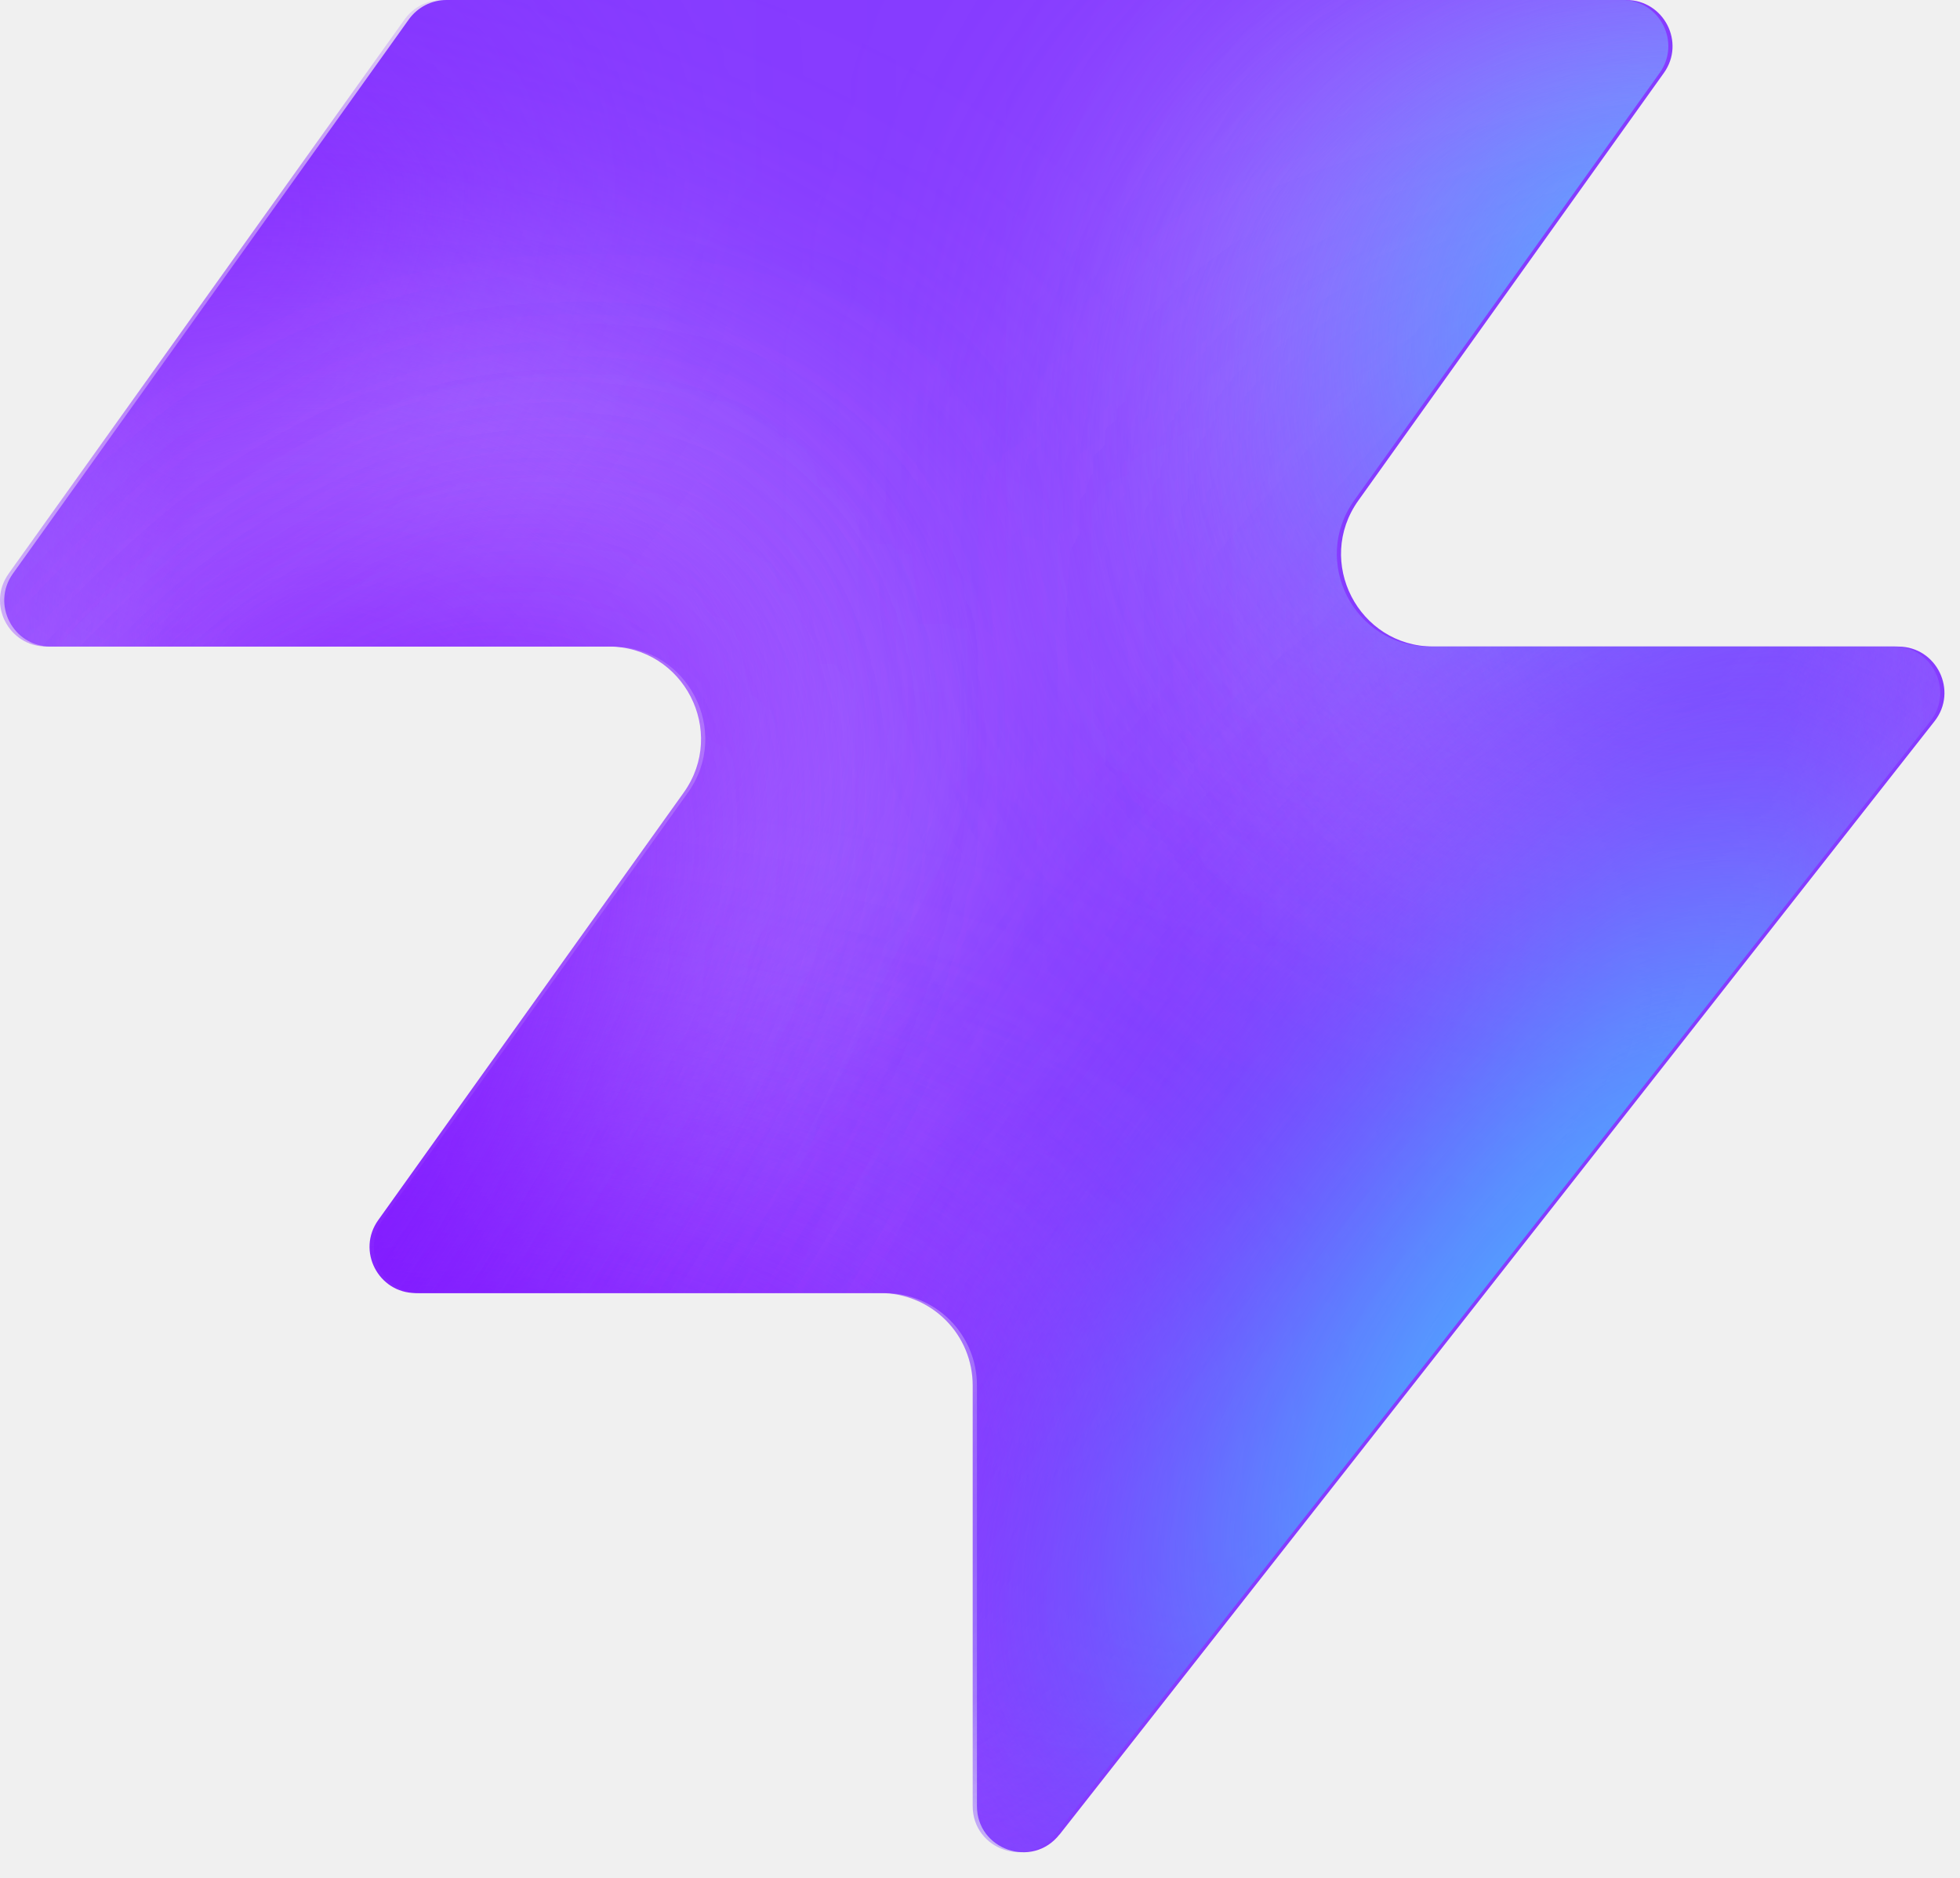
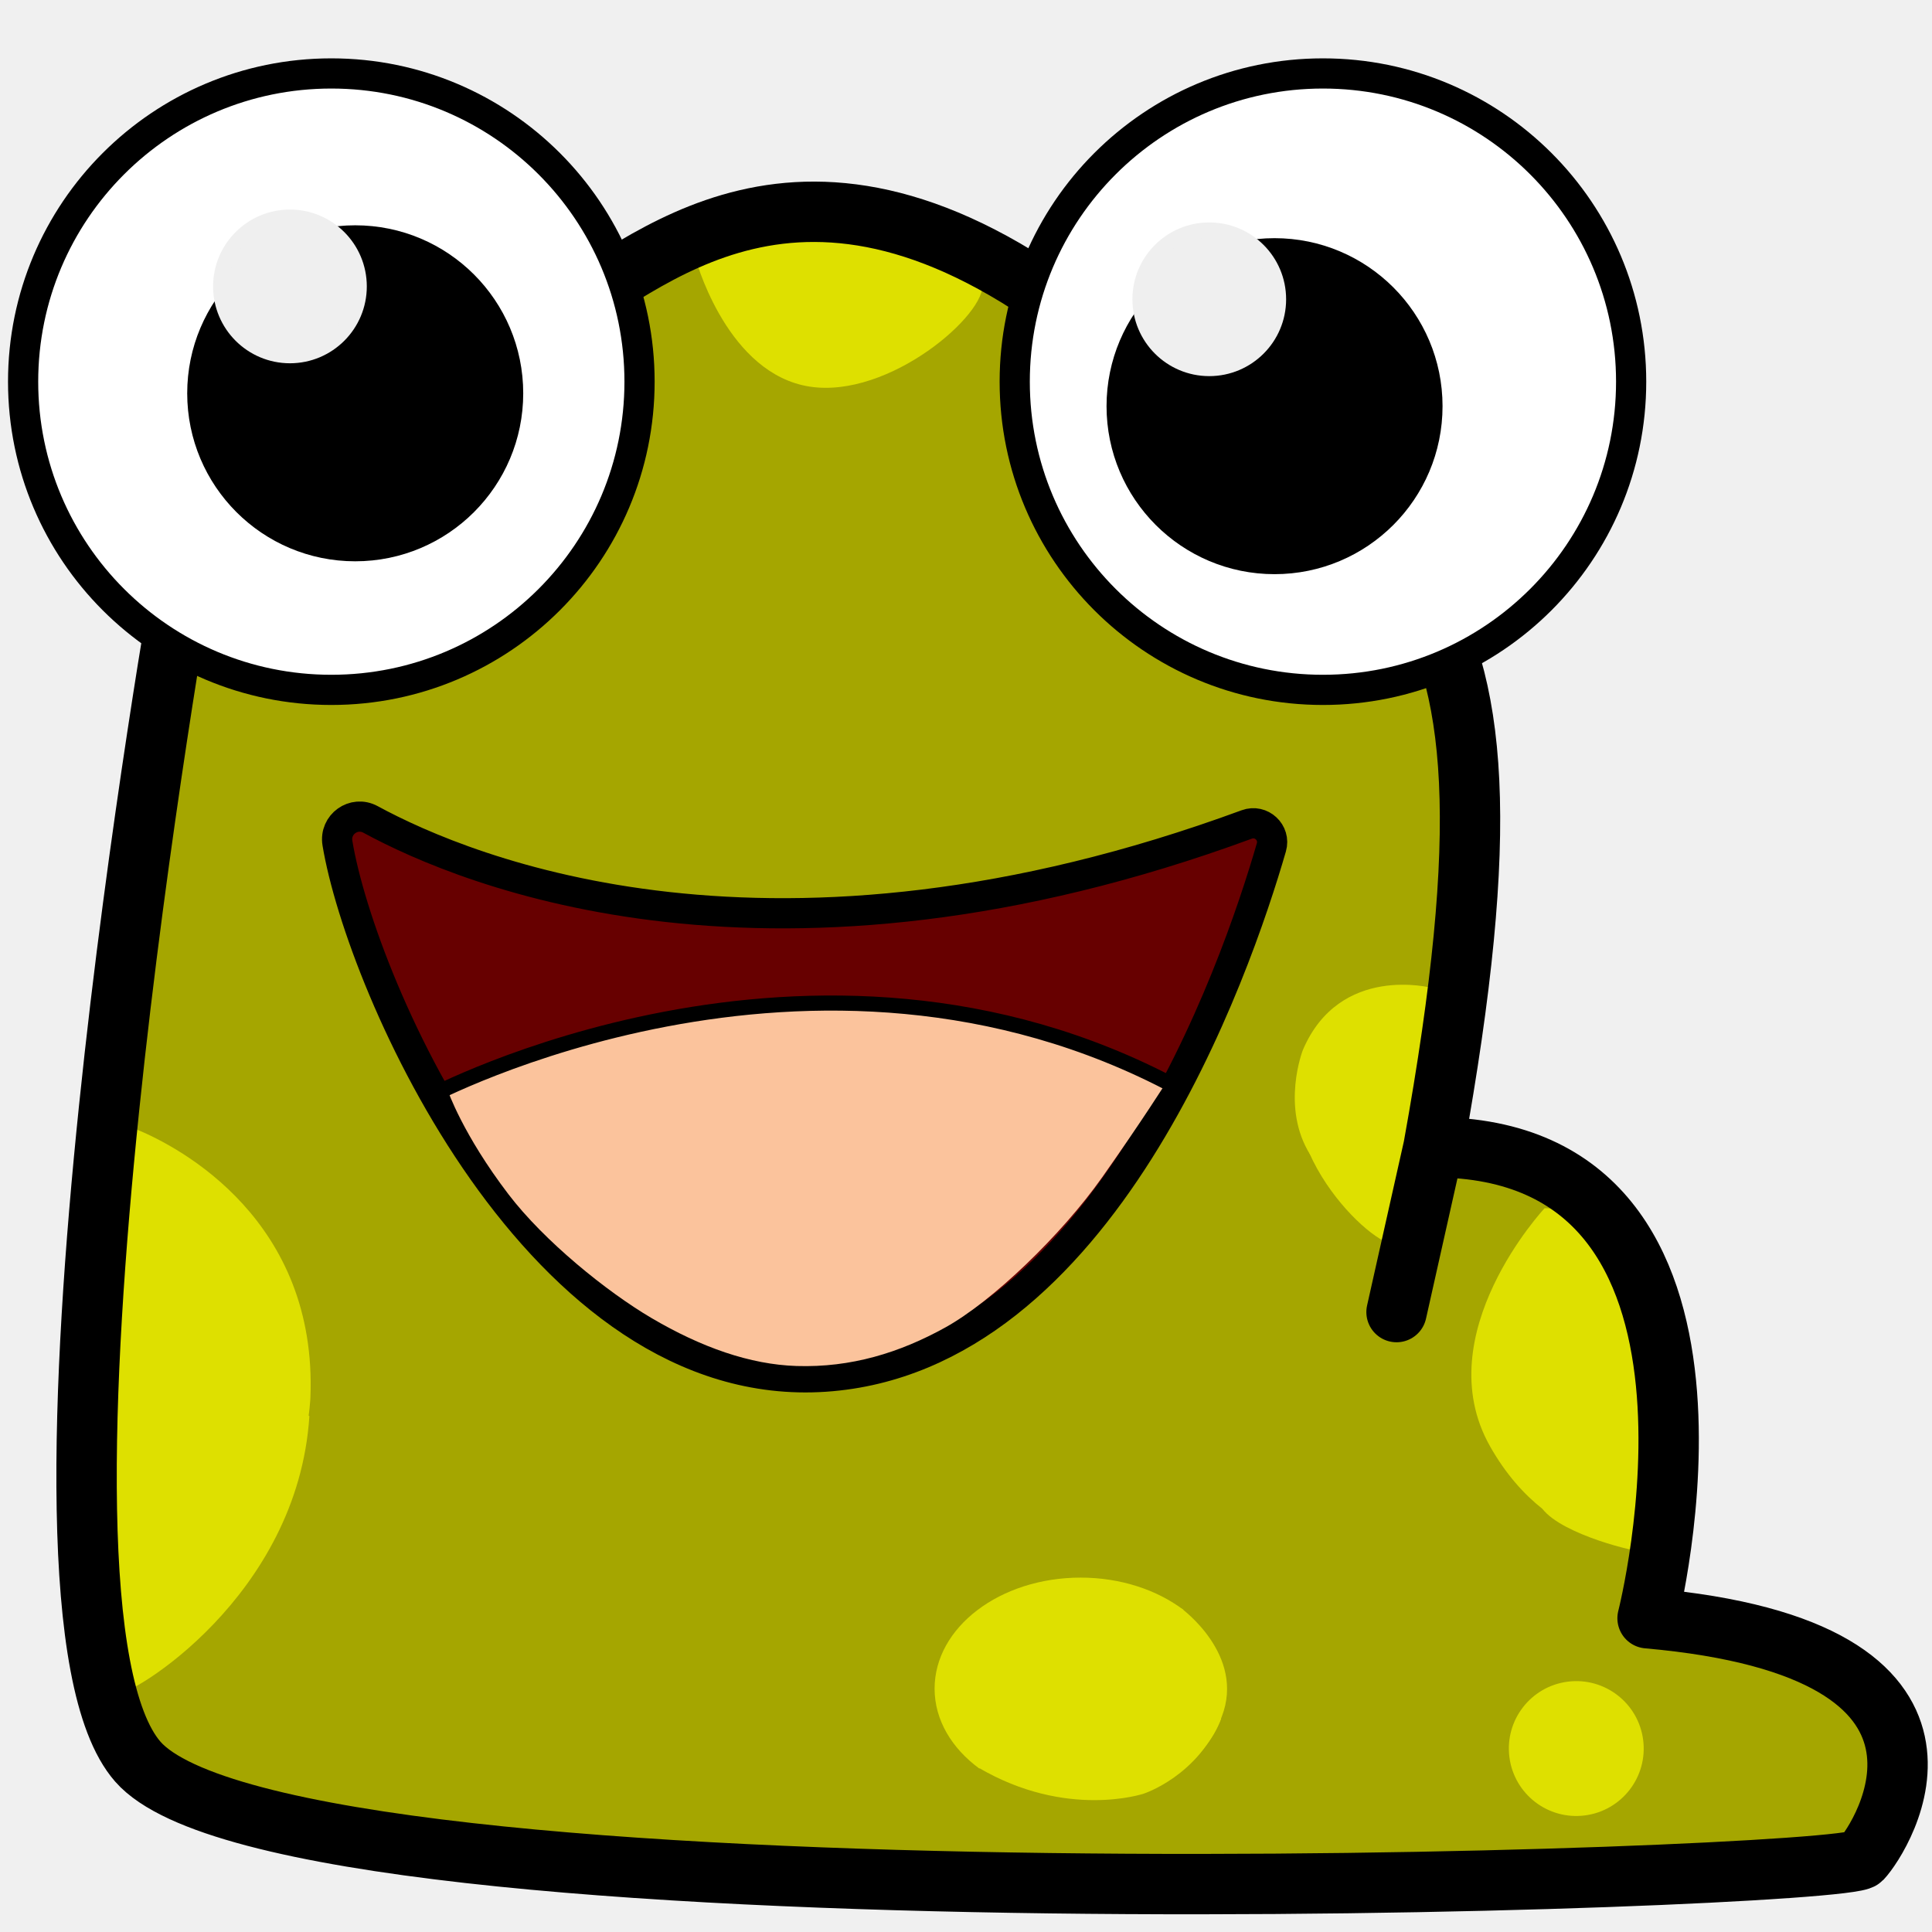
- <svg xmlns="http://www.w3.org/2000/svg" width="48" height="46" fill="none" viewBox="0 0 48 46">
-   <path fill="#863bff" d="M25.946 44.938c-.664.845-2.021.375-2.021-.698V33.937a2.26 2.26 0 0 0-2.262-2.262H10.287c-.92 0-1.456-1.04-.92-1.788l7.48-10.471c1.07-1.497 0-3.578-1.842-3.578H1.237c-.92 0-1.456-1.04-.92-1.788L10.013.474c.214-.297.556-.474.92-.474h28.894c.92 0 1.456 1.04.92 1.788l-7.48 10.471c-1.07 1.498 0 3.579 1.842 3.579h11.377c.943 0 1.473 1.088.89 1.83L25.947 44.94z" style="fill:#863bff;fill:color(display-p3 .525 .23 1);fill-opacity:1" />
-   <mask id="a" width="48" height="46" x="0" y="0" maskUnits="userSpaceOnUse" style="mask-type:alpha">
-     <path fill="#000" d="M25.842 44.938c-.664.844-2.021.375-2.021-.698V33.937a2.26 2.26 0 0 0-2.262-2.262H10.183c-.92 0-1.456-1.04-.92-1.788l7.48-10.471c1.07-1.498 0-3.579-1.842-3.579H1.133c-.92 0-1.456-1.04-.92-1.787L9.91.473c.214-.297.556-.474.92-.474h28.894c.92 0 1.456 1.04.92 1.788l-7.48 10.471c-1.07 1.498 0 3.578 1.842 3.578h11.377c.943 0 1.473 1.088.89 1.832L25.843 44.94z" style="fill:#000;fill-opacity:1" />
-   </mask>
-   <g mask="url(#a)">
-     <g filter="url(#b)">
-       <ellipse cx="5.508" cy="14.704" fill="#ede6ff" rx="5.508" ry="14.704" style="fill:#ede6ff;fill:color(display-p3 .927 .903 1);fill-opacity:1" transform="matrix(.00324 1 1 -.00324 -4.47 31.516)" />
-     </g>
-     <g filter="url(#c)">
-       <ellipse cx="10.399" cy="29.851" fill="#ede6ff" rx="10.399" ry="29.851" style="fill:#ede6ff;fill:color(display-p3 .927 .903 1);fill-opacity:1" transform="matrix(.00324 1 1 -.00324 -39.328 7.883)" />
-     </g>
-     <g filter="url(#d)">
-       <ellipse cx="5.508" cy="30.487" fill="#7e14ff" rx="5.508" ry="30.487" style="fill:#7e14ff;fill:color(display-p3 .492 .077 1);fill-opacity:1" transform="rotate(89.814 -25.913 -14.639)scale(1 -1)" />
-     </g>
-     <g filter="url(#e)">
-       <ellipse cx="5.508" cy="30.599" fill="#7e14ff" rx="5.508" ry="30.599" style="fill:#7e14ff;fill:color(display-p3 .492 .077 1);fill-opacity:1" transform="rotate(89.814 -32.644 -3.334)scale(1 -1)" />
-     </g>
-     <g filter="url(#f)">
-       <ellipse cx="5.508" cy="30.599" fill="#7e14ff" rx="5.508" ry="30.599" style="fill:#7e14ff;fill:color(display-p3 .492 .077 1);fill-opacity:1" transform="matrix(.00324 1 1 -.00324 -34.34 30.47)" />
-     </g>
-     <g filter="url(#g)">
-       <ellipse cx="14.072" cy="22.078" fill="#ede6ff" rx="14.072" ry="22.078" style="fill:#ede6ff;fill:color(display-p3 .927 .903 1);fill-opacity:1" transform="rotate(93.35 24.506 48.493)scale(-1 1)" />
-     </g>
-     <g filter="url(#h)">
-       <ellipse cx="3.47" cy="21.501" fill="#7e14ff" rx="3.47" ry="21.501" style="fill:#7e14ff;fill:color(display-p3 .492 .077 1);fill-opacity:1" transform="rotate(89.009 28.708 47.59)scale(-1 1)" />
-     </g>
-     <g filter="url(#i)">
-       <ellipse cx="3.47" cy="21.501" fill="#7e14ff" rx="3.47" ry="21.501" style="fill:#7e14ff;fill:color(display-p3 .492 .077 1);fill-opacity:1" transform="rotate(89.009 28.708 47.59)scale(-1 1)" />
-     </g>
-     <g filter="url(#j)">
-       <ellipse cx=".387" cy="8.972" fill="#7e14ff" rx="4.407" ry="29.108" style="fill:#7e14ff;fill:color(display-p3 .492 .077 1);fill-opacity:1" transform="rotate(39.51 .387 8.972)" />
-     </g>
-     <g filter="url(#k)">
-       <ellipse cx="47.523" cy="-6.092" fill="#7e14ff" rx="4.407" ry="29.108" style="fill:#7e14ff;fill:color(display-p3 .492 .077 1);fill-opacity:1" transform="rotate(37.892 47.523 -6.092)" />
-     </g>
-     <g filter="url(#l)">
-       <ellipse cx="41.412" cy="6.333" fill="#47bfff" rx="5.971" ry="9.665" style="fill:#47bfff;fill:color(display-p3 .28 .748 1);fill-opacity:1" transform="rotate(37.892 41.412 6.333)" />
-     </g>
-     <g filter="url(#m)">
-       <ellipse cx="-1.879" cy="38.332" fill="#7e14ff" rx="4.407" ry="29.108" style="fill:#7e14ff;fill:color(display-p3 .492 .077 1);fill-opacity:1" transform="rotate(37.892 -1.88 38.332)" />
-     </g>
-     <g filter="url(#n)">
-       <ellipse cx="-1.879" cy="38.332" fill="#7e14ff" rx="4.407" ry="29.108" style="fill:#7e14ff;fill:color(display-p3 .492 .077 1);fill-opacity:1" transform="rotate(37.892 -1.88 38.332)" />
-     </g>
-     <g filter="url(#o)">
-       <ellipse cx="35.651" cy="29.907" fill="#7e14ff" rx="4.407" ry="29.108" style="fill:#7e14ff;fill:color(display-p3 .492 .077 1);fill-opacity:1" transform="rotate(37.892 35.651 29.907)" />
-     </g>
-     <g filter="url(#p)">
-       <ellipse cx="38.418" cy="32.4" fill="#47bfff" rx="5.971" ry="15.297" style="fill:#47bfff;fill:color(display-p3 .28 .748 1);fill-opacity:1" transform="rotate(37.892 38.418 32.4)" />
+ <svg xmlns="http://www.w3.org/2000/svg" width="170.667" height="170.667" viewBox="0 0 170.667 170.667">
+   <defs>
+     <clipPath id="slorg-body-clip">
+       <path d="m 0,0 c -0.659,-2.936 2.354,10.503 2.354,10.503 7.64,42.243 -3.532,39.504 -23.381,54.771 -18.594,14.301 -28.807,3.453 -35.005,0.198 -3.857,-2.026 -24.416,-16.91 -24.416,-16.91 0,0 -12.17,-68.337 -3.039,-78.767 10.063,-11.494 112.897,-7.832 114.209,-6.442 1.312,1.388 9.348,13.869 -14.185,15.945 0,0 7.976,31.183 -14.183,31.205" transform="matrix(1.333333,0,0,-1.333333,123.4921,115.3471)" />
+     </clipPath>
+     <linearGradient id="slorg-bg-gradient" gradientUnits="userSpaceOnUse" x1="0" y1="0" x2="170.667" y2="170.667">
+       <stop offset="0" stop-color="#a5a600" />
+     </linearGradient>
+   </defs>
+   <g clip-path="url(#slorg-body-clip)">
+     <rect x="0" y="0" width="170.667" height="170.667" fill="url(#slorg-bg-gradient)" />
+     <g fill="#dee000" opacity="1">
+       <path d="m 0,0 c 0.316,-2.447 -1.412,-4.687 -3.859,-5.002 -2.447,-0.316 -4.686,1.412 -5.002,3.858 -0.316,2.447 1.412,4.687 3.859,5.003 C -2.555,4.175 -0.316,2.447 0,0" transform="matrix(1.333333,0,0,-1.333333,145.1511,153.6999)" fill="#dee000" />
+       <path d="m 0,0 c 0,0 -7.802,-8.35 -3.621,-15.762 4.182,-7.413 11.017,-6.624 11.017,-6.624 0,0 3.248,22.217 -7.396,22.386" transform="matrix(1.333333,0,0,-1.333333,136.4453,106.7311)" fill="#dee000" />
+       <path d="m 0,0 c -1.135,-0.773 -8.623,6.099 -6.304,12.229 2.319,6.13 9.375,4.517 9.375,4.517 0,0 -0.335,-2.692 -1.414,-6.177 C 0.417,6.566 0.382,0.261 0,0" transform="matrix(1.333333,0,0,-1.333333,123.5045,109.8555)" fill="#dee000" />
+       <path d="m 0,0 c -0.205,0.878 -0.843,3.365 -1.852,3.665 -0.851,0.252 -0.851,1.236 -0.371,1.71 -1.749,1.322 -4.159,2.141 -6.821,2.141 -5.343,0 -9.674,-3.294 -9.674,-7.357 0,-2.081 1.141,-3.957 2.968,-5.295 0.16,0.169 0.382,0.289 0.682,0.295 1.376,0.027 2.804,0.217 4.138,-0.227 1.319,-0.44 2.549,-1.227 3.701,-1.996 3.608,0.521 6.504,2.564 7.492,5.217 C 0.219,-1.22 0.14,-0.6 0,0" transform="matrix(1.333333,0,0,-1.333333,107.5163,149.3828)" fill="#dee000" />
+       <path d="M 0,0 C 0.282,2.716 2.239,21.018 3.285,20.59 6.246,19.378 15.327,14.53 14.839,2.781 14.839,2.781 14.2,-12.614 0,-16.88 0,-16.88 -0.808,-7.779 0,0" transform="matrix(1.333333,0,0,-1.333333,7.634133,127.2005)" fill="#dee000" />
+       <path d="m 0,0 c 0,0 1.912,-7.293 7.109,-8.524 5.198,-1.232 11.862,4.319 11.946,6.561 0.047,1.238 -4.096,3.192 -8.933,3.999 C 5.567,2.796 1.616,1.856 0,0" transform="matrix(1.333333,0,0,-1.333333,61.38867,22.65827)" fill="#dee000" />
+       <path d="m 0,0 c 0,0 5.714,2.433 7.474,4.688 1.759,2.256 0.595,6.369 0.595,6.369 0,0 -6.117,1.627 -8.562,-4.113 0,0 -1.487,-3.801 0.493,-6.944" transform="matrix(1.333333,0,0,-1.333333,115.748,102.0143)" fill="#dee000" />
+       <path d="m 0,0 c 0,0 -12.864,7.211 -13.036,8.167 -0.172,0.956 -0.812,-26.473 0.178,-26.623 C -11.869,-18.606 -0.774,-11.981 0,0" transform="matrix(1.333333,0,0,-1.333333,27.33013,125.0964)" fill="#dee000" />
+       <path d="m 0,0 c 0,0 11.379,8.673 13.438,10.556 0,0 4.275,-3.085 2.687,-7.188 -1.513,-3.912 -5.167,-5.095 -5.167,-5.095 0,0 -5.092,-1.721 -10.958,1.727" transform="matrix(1.333333,0,0,-1.333333,86.42453,156.1432)" fill="#dee000" />
+       <path d="m 0,0 c 0,0 5.881,10.055 6.598,10.055 0.717,0 0.198,-12.745 0,-12.861 C 6.401,-2.921 1.337,-1.736 0,0" transform="matrix(1.333333,0,0,-1.333333,136.2527,133.2871)" fill="#dee000" />
    </g>
  </g>
-   <defs>
-     <filter id="b" width="60.045" height="41.654" x="-19.77" y="16.149" color-interpolation-filters="sRGB" filterUnits="userSpaceOnUse">
-       <feFlood flood-opacity="0" result="BackgroundImageFix" />
-       <feBlend in="SourceGraphic" in2="BackgroundImageFix" result="shape" />
-       <feGaussianBlur result="effect1_foregroundBlur_2002_17158" stdDeviation="7.659" />
-     </filter>
-     <filter id="c" width="90.34" height="51.437" x="-54.613" y="-7.533" color-interpolation-filters="sRGB" filterUnits="userSpaceOnUse">
-       <feFlood flood-opacity="0" result="BackgroundImageFix" />
-       <feBlend in="SourceGraphic" in2="BackgroundImageFix" result="shape" />
-       <feGaussianBlur result="effect1_foregroundBlur_2002_17158" stdDeviation="7.659" />
-     </filter>
-     <filter id="d" width="79.355" height="29.4" x="-49.64" y="2.03" color-interpolation-filters="sRGB" filterUnits="userSpaceOnUse">
-       <feFlood flood-opacity="0" result="BackgroundImageFix" />
-       <feBlend in="SourceGraphic" in2="BackgroundImageFix" result="shape" />
-       <feGaussianBlur result="effect1_foregroundBlur_2002_17158" stdDeviation="4.596" />
-     </filter>
-     <filter id="e" width="79.579" height="29.4" x="-45.045" y="20.029" color-interpolation-filters="sRGB" filterUnits="userSpaceOnUse">
-       <feFlood flood-opacity="0" result="BackgroundImageFix" />
-       <feBlend in="SourceGraphic" in2="BackgroundImageFix" result="shape" />
-       <feGaussianBlur result="effect1_foregroundBlur_2002_17158" stdDeviation="4.596" />
-     </filter>
-     <filter id="f" width="79.579" height="29.4" x="-43.513" y="21.178" color-interpolation-filters="sRGB" filterUnits="userSpaceOnUse">
-       <feFlood flood-opacity="0" result="BackgroundImageFix" />
-       <feBlend in="SourceGraphic" in2="BackgroundImageFix" result="shape" />
-       <feGaussianBlur result="effect1_foregroundBlur_2002_17158" stdDeviation="4.596" />
-     </filter>
-     <filter id="g" width="74.749" height="58.852" x="15.756" y="-17.901" color-interpolation-filters="sRGB" filterUnits="userSpaceOnUse">
-       <feFlood flood-opacity="0" result="BackgroundImageFix" />
-       <feBlend in="SourceGraphic" in2="BackgroundImageFix" result="shape" />
-       <feGaussianBlur result="effect1_foregroundBlur_2002_17158" stdDeviation="7.659" />
-     </filter>
-     <filter id="h" width="61.377" height="25.362" x="23.548" y="2.284" color-interpolation-filters="sRGB" filterUnits="userSpaceOnUse">
-       <feFlood flood-opacity="0" result="BackgroundImageFix" />
-       <feBlend in="SourceGraphic" in2="BackgroundImageFix" result="shape" />
-       <feGaussianBlur result="effect1_foregroundBlur_2002_17158" stdDeviation="4.596" />
-     </filter>
-     <filter id="i" width="61.377" height="25.362" x="23.548" y="2.284" color-interpolation-filters="sRGB" filterUnits="userSpaceOnUse">
-       <feFlood flood-opacity="0" result="BackgroundImageFix" />
-       <feBlend in="SourceGraphic" in2="BackgroundImageFix" result="shape" />
-       <feGaussianBlur result="effect1_foregroundBlur_2002_17158" stdDeviation="4.596" />
-     </filter>
-     <filter id="j" width="56.045" height="63.649" x="-27.636" y="-22.853" color-interpolation-filters="sRGB" filterUnits="userSpaceOnUse">
-       <feFlood flood-opacity="0" result="BackgroundImageFix" />
-       <feBlend in="SourceGraphic" in2="BackgroundImageFix" result="shape" />
-       <feGaussianBlur result="effect1_foregroundBlur_2002_17158" stdDeviation="4.596" />
-     </filter>
-     <filter id="k" width="54.814" height="64.646" x="20.116" y="-38.415" color-interpolation-filters="sRGB" filterUnits="userSpaceOnUse">
-       <feFlood flood-opacity="0" result="BackgroundImageFix" />
-       <feBlend in="SourceGraphic" in2="BackgroundImageFix" result="shape" />
-       <feGaussianBlur result="effect1_foregroundBlur_2002_17158" stdDeviation="4.596" />
-     </filter>
-     <filter id="l" width="33.541" height="35.313" x="24.641" y="-11.323" color-interpolation-filters="sRGB" filterUnits="userSpaceOnUse">
-       <feFlood flood-opacity="0" result="BackgroundImageFix" />
-       <feBlend in="SourceGraphic" in2="BackgroundImageFix" result="shape" />
-       <feGaussianBlur result="effect1_foregroundBlur_2002_17158" stdDeviation="4.596" />
-     </filter>
-     <filter id="m" width="54.814" height="64.646" x="-29.286" y="6.009" color-interpolation-filters="sRGB" filterUnits="userSpaceOnUse">
-       <feFlood flood-opacity="0" result="BackgroundImageFix" />
-       <feBlend in="SourceGraphic" in2="BackgroundImageFix" result="shape" />
-       <feGaussianBlur result="effect1_foregroundBlur_2002_17158" stdDeviation="4.596" />
-     </filter>
-     <filter id="n" width="54.814" height="64.646" x="-29.286" y="6.009" color-interpolation-filters="sRGB" filterUnits="userSpaceOnUse">
-       <feFlood flood-opacity="0" result="BackgroundImageFix" />
-       <feBlend in="SourceGraphic" in2="BackgroundImageFix" result="shape" />
-       <feGaussianBlur result="effect1_foregroundBlur_2002_17158" stdDeviation="4.596" />
-     </filter>
-     <filter id="o" width="54.814" height="64.646" x="8.244" y="-2.416" color-interpolation-filters="sRGB" filterUnits="userSpaceOnUse">
-       <feFlood flood-opacity="0" result="BackgroundImageFix" />
-       <feBlend in="SourceGraphic" in2="BackgroundImageFix" result="shape" />
-       <feGaussianBlur result="effect1_foregroundBlur_2002_17158" stdDeviation="4.596" />
-     </filter>
-     <filter id="p" width="39.409" height="43.623" x="18.713" y="10.588" color-interpolation-filters="sRGB" filterUnits="userSpaceOnUse">
-       <feFlood flood-opacity="0" result="BackgroundImageFix" />
-       <feBlend in="SourceGraphic" in2="BackgroundImageFix" result="shape" />
-       <feGaussianBlur result="effect1_foregroundBlur_2002_17158" stdDeviation="4.596" />
-     </filter>
-   </defs>
+   <path d="m 0,0 c -0.659,-2.936 2.354,10.503 2.354,10.503 7.64,42.243 -3.532,39.504 -23.381,54.771 -18.594,14.301 -28.807,3.453 -35.005,0.198 -3.857,-2.026 -24.416,-16.91 -24.416,-16.91 0,0 -12.17,-68.337 -3.039,-78.767 10.063,-11.494 112.897,-7.832 114.209,-6.442 1.312,1.388 9.348,13.869 -14.185,15.945 0,0 7.976,31.183 -14.183,31.205" transform="matrix(1.333333,0,0,-1.333333,123.4921,115.3471)" fill="none" stroke="#000000" stroke-width="4" stroke-linejoin="round" stroke-linecap="round" />
+   <path d="m 0,0 c 6.422,-3.491 26.687,-11.867 58.052,-0.333 0.96,0.353 1.916,-0.536 1.631,-1.519 -2.33,-8.05 -11.202,-33.822 -29.569,-35.067 -18.95,-1.286 -30.74,25.888 -32.307,35.35 C -2.399,-0.33 -1.104,0.6 0,0" transform="matrix(1.333333,0,0,-1.333333,32.73173,72.38613)" fill="#670000" stroke="#000000" stroke-width="2" stroke-linejoin="round" stroke-linecap="round" />
+   <path d="m 0,0 c 0,0 27.496,12.121 47.619,0.573 0,0 -1.558,-2.478 -4.264,-6.316 -2.706,-3.837 -7.284,-8.229 -10.392,-9.95 -3.023,-1.675 -6.244,-2.669 -9.86,-2.554 -3.083,0.099 -6.308,1.236 -9.608,3.178 C 10.512,-13.313 6.38,-9.964 4.019,-6.87 0.991,-2.903 0,0 0,0" transform="matrix(1.333333,0,0,-1.333333,39.55733,96.3392)" fill="#fbc39c" />
+   <path d="M 0,0 C 0,0 25.375,13.538 49.495,0.677" transform="matrix(1.333333,0,0,-1.333333,37.87173,96.9036)" fill="none" stroke="#000000" stroke-width="1" stroke-linejoin="round" stroke-linecap="round" />
+   <path d="m 0,0 c 0,-11.278 -9.143,-20.42 -20.42,-20.42 -11.278,0 -20.42,9.142 -20.42,20.42 0,11.278 9.142,20.42 20.42,20.42 C -9.143,20.42 0,11.278 0,0" transform="matrix(1.333333,0,0,-1.333333,56.4948,33.7148)" fill="#ffffff" stroke="#000000" stroke-width="2" stroke-linejoin="round" stroke-linecap="round" />
+   <path d="m 0,0 c 0,-11.278 -9.143,-20.42 -20.42,-20.42 -11.278,0 -20.42,9.142 -20.42,20.42 0,11.278 9.142,20.42 20.42,20.42 C -9.143,20.42 0,11.278 0,0" transform="matrix(1.333333,0,0,-1.333333,144.0905,33.7148)" fill="#ffffff" stroke="#000000" stroke-width="2" stroke-linejoin="round" stroke-linecap="round" />
+   <path d="m 0,0 c 0,-5.595 -4.536,-10.13 -10.131,-10.13 -5.595,0 -10.13,4.535 -10.13,10.13 0,5.595 4.535,10.131 10.13,10.131 C -4.536,10.131 0,5.595 0,0" transform="matrix(1.333333,0,0,-1.333333,126.0964,35.88027)" fill="#000000" stroke="#000000" stroke-width="2" stroke-linejoin="round" stroke-linecap="round" />
+   <path d="m 0,0 c 0,-2.536 -2.056,-4.591 -4.592,-4.591 -2.535,0 -4.592,2.055 -4.592,4.591 0,2.536 2.057,4.592 4.592,4.592 C -2.056,4.592 0,2.536 0,0" transform="matrix(1.333333,0,0,-1.333333,112.9453,26.43813)" fill="#efefef" stroke="#efefef" stroke-width="1" stroke-linejoin="round" stroke-linecap="round" />
+   <path d="m 0,0 c 0,-5.595 -4.536,-10.13 -10.131,-10.13 -5.595,0 -10.131,4.535 -10.131,10.13 0,5.595 4.536,10.131 10.131,10.131 C -4.536,10.131 0,5.595 0,0" transform="matrix(1.333333,0,0,-1.333333,44.88667,34.74347)" fill="#000000" stroke="#000000" stroke-width="2" stroke-linejoin="round" stroke-linecap="round" />
+   <path d="m 0,0 c 0,-2.536 -2.056,-4.592 -4.592,-4.592 -2.536,0 -4.592,2.056 -4.592,4.592 0,2.536 2.056,4.592 4.592,4.592 C -2.056,4.592 0,2.536 0,0" transform="matrix(1.333333,0,0,-1.333333,31.73573,25.30147)" fill="#efefef" stroke="#efefef" stroke-width="1" stroke-linejoin="round" stroke-linecap="round" />
</svg>
